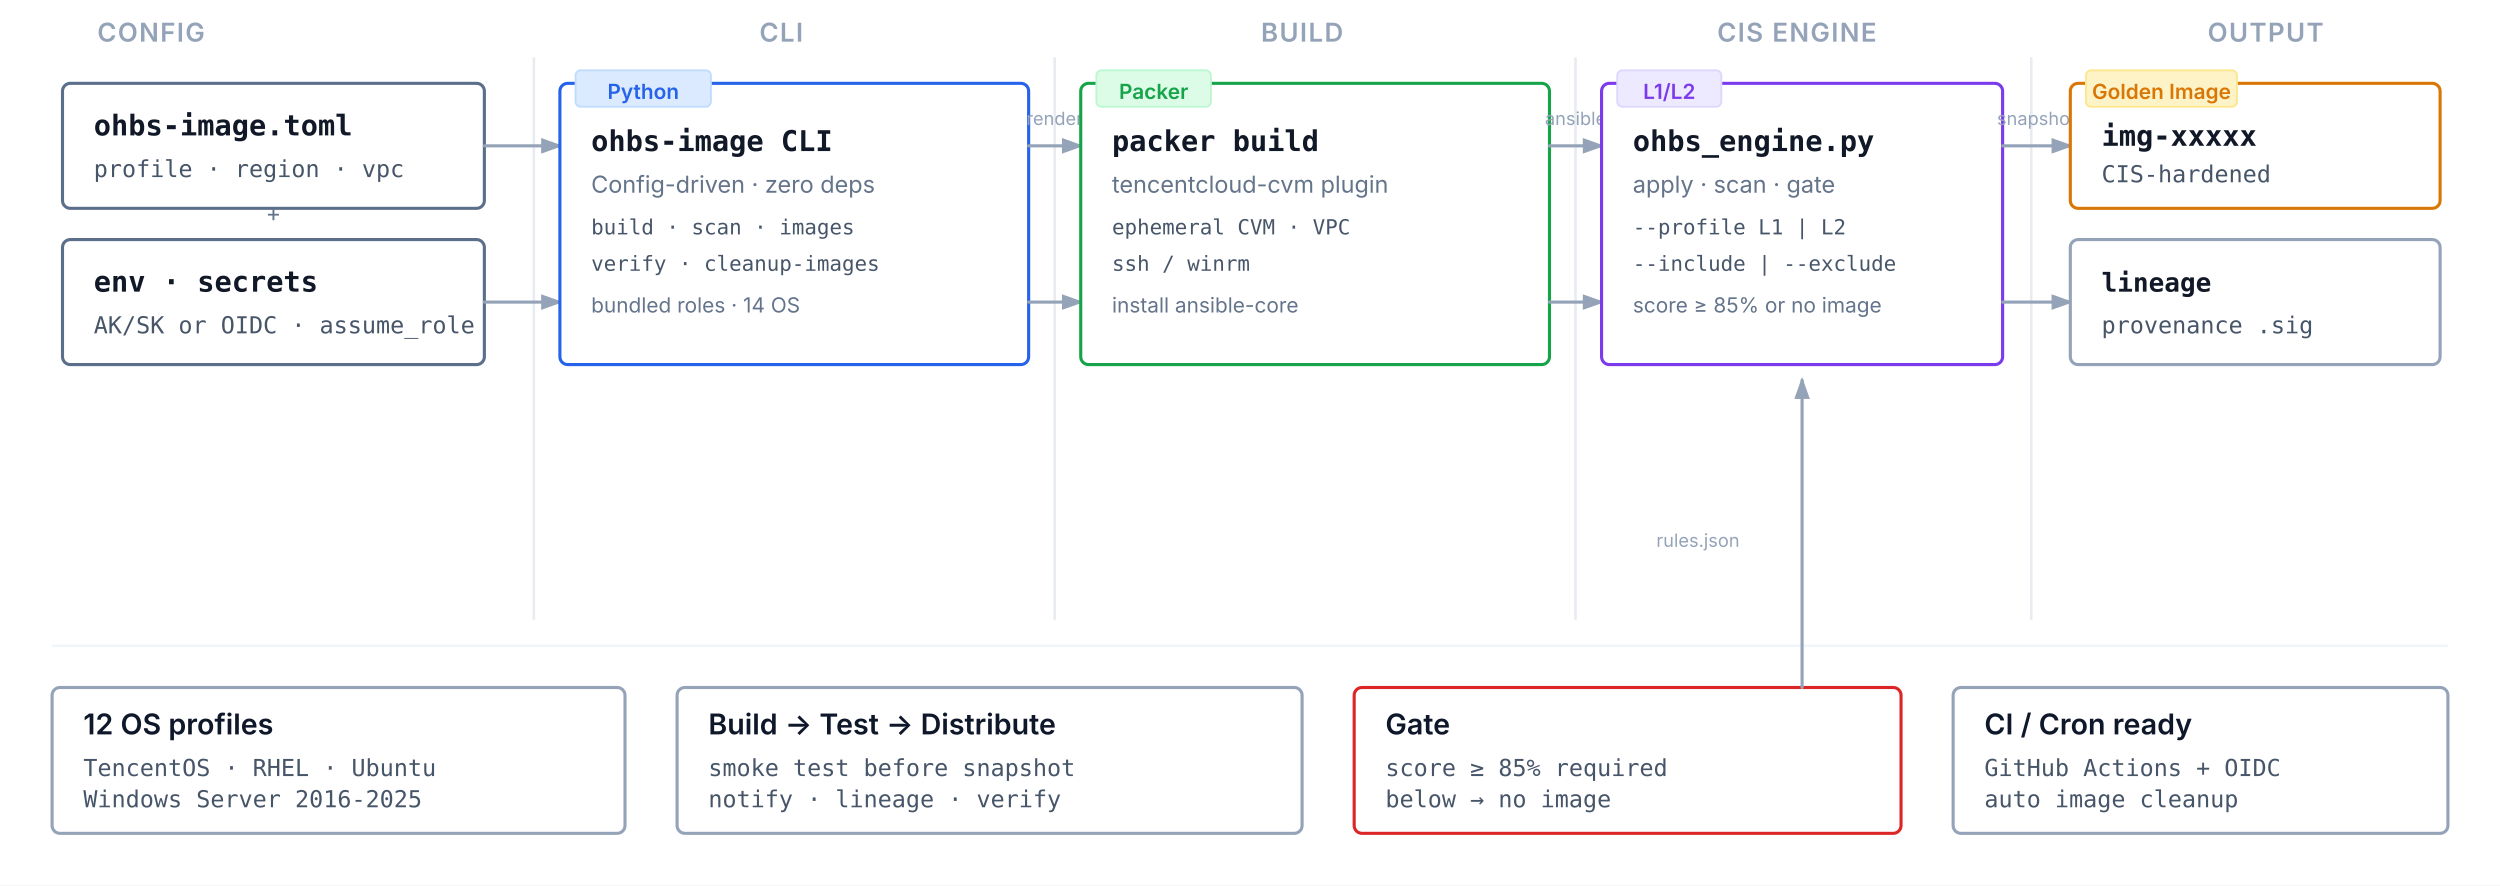
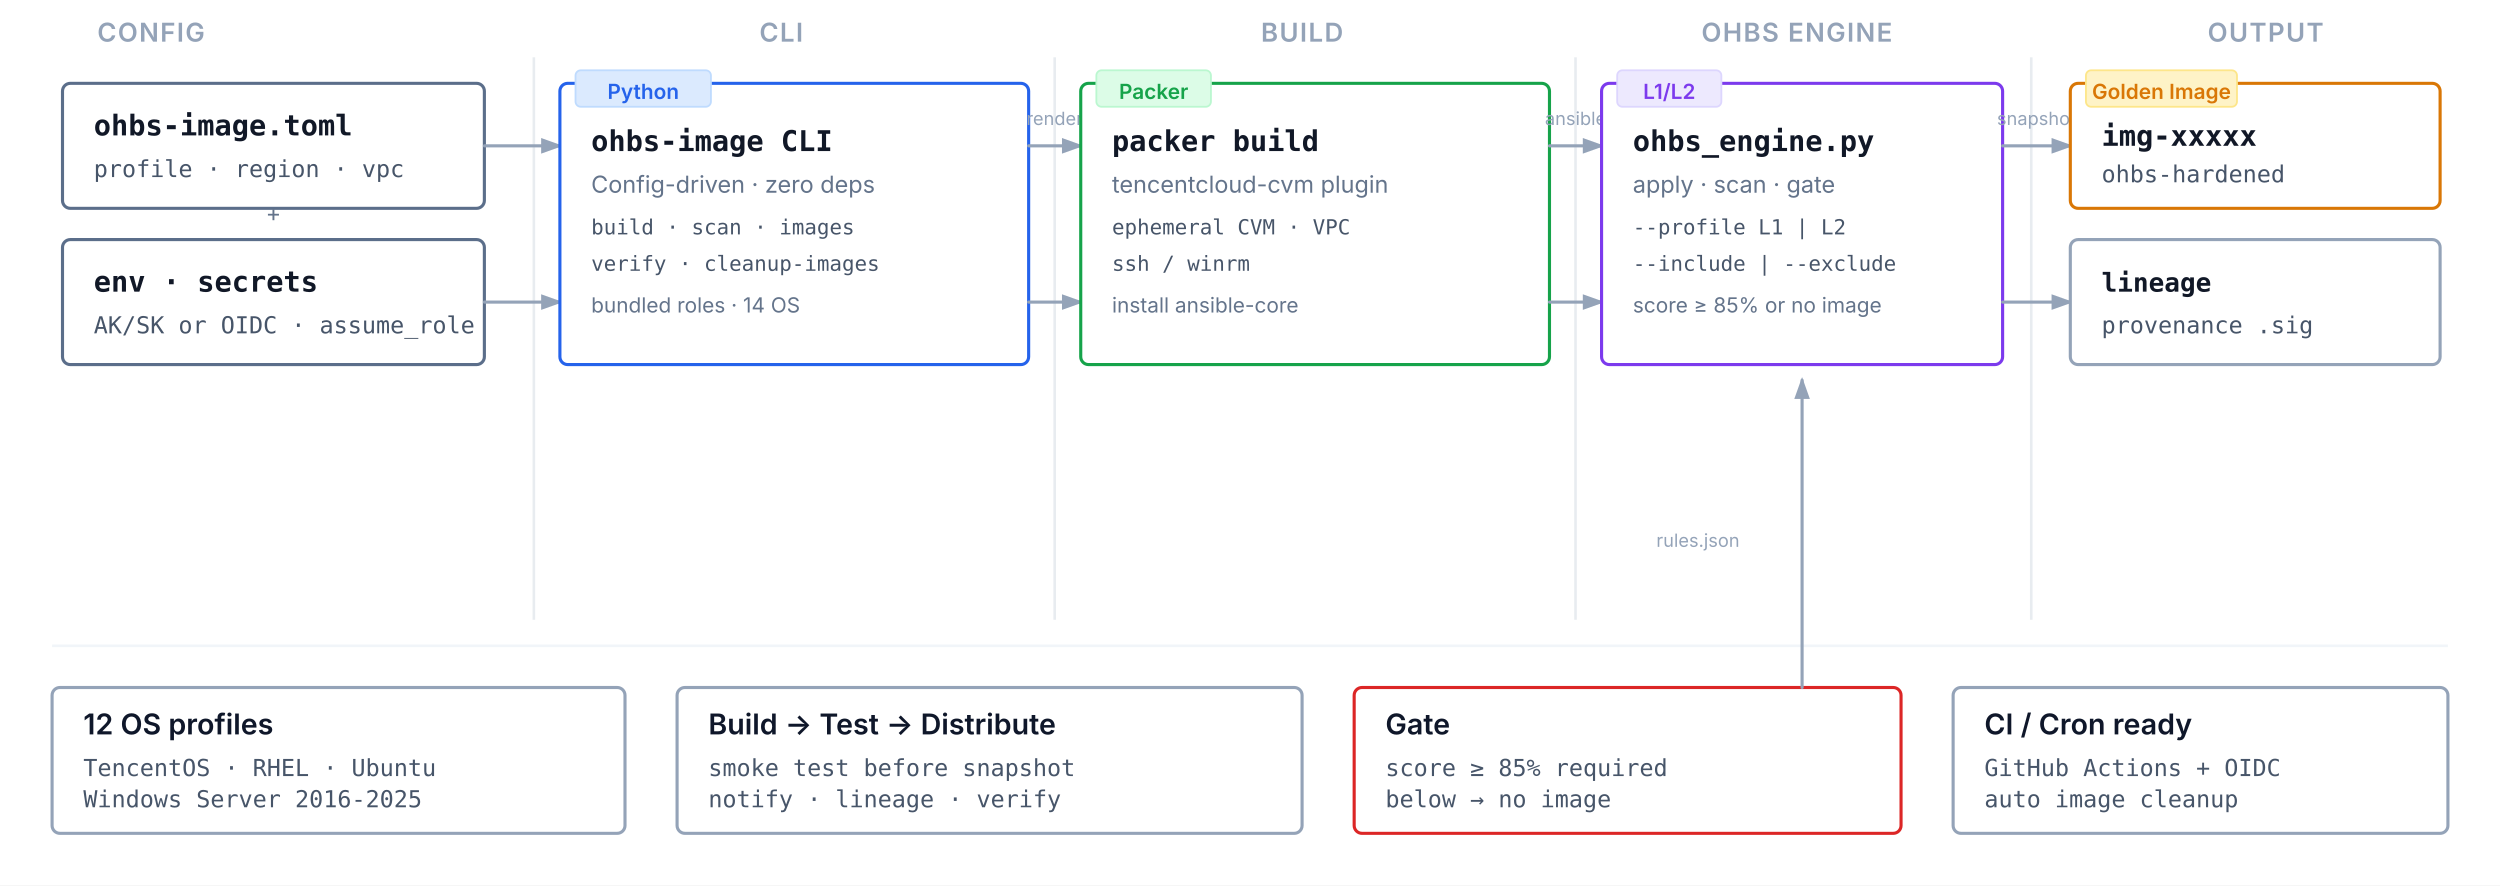
<svg xmlns="http://www.w3.org/2000/svg" viewBox="0 0 960 340">
  <style>
    .bg  { fill: #ffffff; }
    .sep { stroke: #e8ecf0; stroke-width: 1; }
    .box { fill: #ffffff; stroke-width: 1.2; rx: 3; }
    .c-cfg  { stroke: #5b6e8a; }
    .c-cli  { stroke: #2563eb; }
    .c-pkr  { stroke: #16a34a; }
    .c-eng  { stroke: #7c3aed; }
    .c-img  { stroke: #d97706; }
    .c-file { stroke: #94a3b8; }
    .c-gate { stroke: #dc2626; }

    .t-mb  { fill: #111827; font-family: 'SF Mono','Menlo','Consolas',monospace; font-weight: 700; }
    .t-m   { fill: #475569; font-family: 'SF Mono','Menlo','Consolas',monospace; }
    .t-d   { fill: #64748b; font-family: -apple-system,BlinkMacSystemFont,'Segoe UI',sans-serif; }
    .t-h   { fill: #0f172a; font-family: -apple-system,BlinkMacSystemFont,'Segoe UI',sans-serif; font-weight: 600; }
    .t-sec { fill: #94a3b8; font-family: -apple-system,BlinkMacSystemFont,'Segoe UI',sans-serif; font-size: 10px; font-weight: 600; letter-spacing: 0.5px; }

    .badge { font-size: 8px; font-weight: 600; font-family: -apple-system,BlinkMacSystemFont,'Segoe UI',sans-serif; }
    .arr   { fill: none; stroke: #94a3b8; stroke-width: 1.2; stroke-linecap: round; stroke-linejoin: round; }
    .arr-l { fill: #94a3b8; font-size: 7px; font-family: -apple-system,BlinkMacSystemFont,'Segoe UI',sans-serif; }
  </style>
  <defs>
    <marker id="a" markerWidth="7" markerHeight="5" refX="6" refY="2.5" orient="auto">
      <polygon points="0 0, 7 2.5, 0 5" fill="#94a3b8" />
    </marker>
  </defs>
  <rect width="960" height="340" class="bg" />
  <line x1="205" y1="22" x2="205" y2="238" class="sep" />
  <line x1="405" y1="22" x2="405" y2="238" class="sep" />
  <line x1="605" y1="22" x2="605" y2="238" class="sep" />
  <line x1="780" y1="22" x2="780" y2="238" class="sep" />
  <text x="58" y="16" text-anchor="middle" class="t-sec">CONFIG</text>
  <text x="300" y="16" text-anchor="middle" class="t-sec">CLI</text>
  <text x="500" y="16" text-anchor="middle" class="t-sec">BUILD</text>
-   <text x="690" y="16" text-anchor="middle" class="t-sec">CIS ENGINE</text>
+   <text x="690" y="16" text-anchor="middle" class="t-sec">OHBS ENGINE</text>
  <text x="870" y="16" text-anchor="middle" class="t-sec">OUTPUT</text>
  <rect x="24" y="32" width="162" height="48" class="box c-cfg" />
  <text x="36" y="52" class="t-mb" font-size="11">ohbs-image.toml</text>
  <text x="36" y="68" class="t-m" font-size="9">profile · region · vpc</text>
  <rect x="24" y="92" width="162" height="48" class="box c-cfg" />
  <text x="36" y="112" class="t-mb" font-size="11">env · secrets</text>
  <text x="36" y="128" class="t-m" font-size="9">AK/SK or OIDC · assume_role</text>
  <text x="105" y="85" text-anchor="middle" class="t-d" font-size="9">+</text>
  <path d="M 186 56 L 215 56" class="arr" marker-end="url(#a)" />
  <path d="M 186 116 L 215 116" class="arr" marker-end="url(#a)" />
  <rect x="215" y="32" width="180" height="108" class="box c-cli" />
  <rect x="221" y="27" width="52" height="14" rx="2" fill="#dbeafe" stroke="#bfdbfe" stroke-width="0.7" />
  <text x="247" y="38" text-anchor="middle" class="badge" fill="#2563eb">Python</text>
  <text x="227" y="58" class="t-mb" font-size="11">ohbs-image CLI</text>
  <text x="227" y="74" class="t-d" font-size="9">Config-driven · zero deps</text>
  <text x="227" y="90" class="t-m" font-size="8">build · scan · images</text>
  <text x="227" y="104" class="t-m" font-size="8">verify · cleanup-images</text>
  <text x="227" y="120" class="t-d" font-size="8">bundled roles · 14 OS</text>
  <path d="M 395 56 L 415 56" class="arr" marker-end="url(#a)" />
  <path d="M 395 116 L 415 116" class="arr" marker-end="url(#a)" />
  <text x="405" y="48" text-anchor="middle" class="arr-l">render</text>
  <rect x="415" y="32" width="180" height="108" class="box c-pkr" />
  <rect x="421" y="27" width="44" height="14" rx="2" fill="#dcfce7" stroke="#bbf7d0" stroke-width="0.7" />
  <text x="443" y="38" text-anchor="middle" class="badge" fill="#16a34a">Packer</text>
  <text x="427" y="58" class="t-mb" font-size="11">packer build</text>
  <text x="427" y="74" class="t-d" font-size="9">tencentcloud-cvm plugin</text>
  <text x="427" y="90" class="t-m" font-size="8">ephemeral CVM · VPC</text>
  <text x="427" y="104" class="t-m" font-size="8">ssh / winrm</text>
  <text x="427" y="120" class="t-d" font-size="8">install ansible-core</text>
  <path d="M 595 56 L 615 56" class="arr" marker-end="url(#a)" />
  <path d="M 595 116 L 615 116" class="arr" marker-end="url(#a)" />
  <text x="605" y="48" text-anchor="middle" class="arr-l">ansible</text>
  <rect x="615" y="32" width="154" height="108" class="box c-eng" />
  <rect x="621" y="27" width="40" height="14" rx="2" fill="#ede9fe" stroke="#ddd6fe" stroke-width="0.7" />
  <text x="641" y="38" text-anchor="middle" class="badge" fill="#7c3aed">L1/L2</text>
  <text x="627" y="58" class="t-mb" font-size="11">ohbs_engine.py</text>
  <text x="627" y="74" class="t-d" font-size="9">apply · scan · gate</text>
  <text x="627" y="90" class="t-m" font-size="8">--profile L1 | L2</text>
  <text x="627" y="104" class="t-m" font-size="8">--include | --exclude</text>
  <text x="627" y="120" class="t-d" font-size="8">score ≥ 85% or no image</text>
  <path d="M 769 56 L 795 56" class="arr" marker-end="url(#a)" />
  <path d="M 769 116 L 795 116" class="arr" marker-end="url(#a)" />
  <text x="782" y="48" text-anchor="middle" class="arr-l">snapshot</text>
  <rect x="795" y="32" width="142" height="48" class="box c-img" />
  <rect x="801" y="27" width="58" height="14" rx="2" fill="#fef3c7" stroke="#fde68a" stroke-width="0.7" />
  <text x="830" y="38" text-anchor="middle" class="badge" fill="#d97706">Golden Image</text>
  <text x="807" y="56" class="t-mb" font-size="11">img-xxxxx</text>
-   <text x="807" y="70" class="t-m" font-size="9">CIS-hardened</text>
+   <text x="807" y="70" class="t-m" font-size="9">ohbs-hardened</text>
  <rect x="795" y="92" width="142" height="48" class="box c-file" />
  <text x="807" y="112" class="t-mb" font-size="10">lineage</text>
  <text x="807" y="128" class="t-m" font-size="9">provenance .sig</text>
  <line x1="20" y1="248" x2="940" y2="248" stroke="#f1f5f9" stroke-width="1" />
  <rect x="20" y="264" width="220" height="56" class="box c-file" />
  <text x="32" y="282" class="t-h" font-size="11">12 OS profiles</text>
  <text x="32" y="298" class="t-m" font-size="9">TencentOS · RHEL · Ubuntu</text>
  <text x="32" y="310" class="t-m" font-size="9">Windows Server 2016-2025</text>
  <rect x="260" y="264" width="240" height="56" class="box c-file" />
  <text x="272" y="282" class="t-h" font-size="11">Build → Test → Distribute</text>
  <text x="272" y="298" class="t-m" font-size="9">smoke test before snapshot</text>
  <text x="272" y="310" class="t-m" font-size="9">notify · lineage · verify</text>
  <rect x="520" y="264" width="210" height="56" class="box c-gate" />
  <text x="532" y="282" class="t-h" font-size="11">Gate</text>
  <text x="532" y="298" class="t-m" font-size="9">score ≥ 85% required</text>
  <text x="532" y="310" class="t-m" font-size="9">below → no image</text>
  <rect x="750" y="264" width="190" height="56" class="box c-file" />
  <text x="762" y="282" class="t-h" font-size="11">CI / Cron ready</text>
  <text x="762" y="298" class="t-m" font-size="9">GitHub Actions + OIDC</text>
  <text x="762" y="310" class="t-m" font-size="9">auto image cleanup</text>
  <path d="M 692 264 L 692 146" class="arr" marker-end="url(#a)" />
  <text x="668" y="210" text-anchor="end" class="arr-l">rules.json</text>
</svg>
